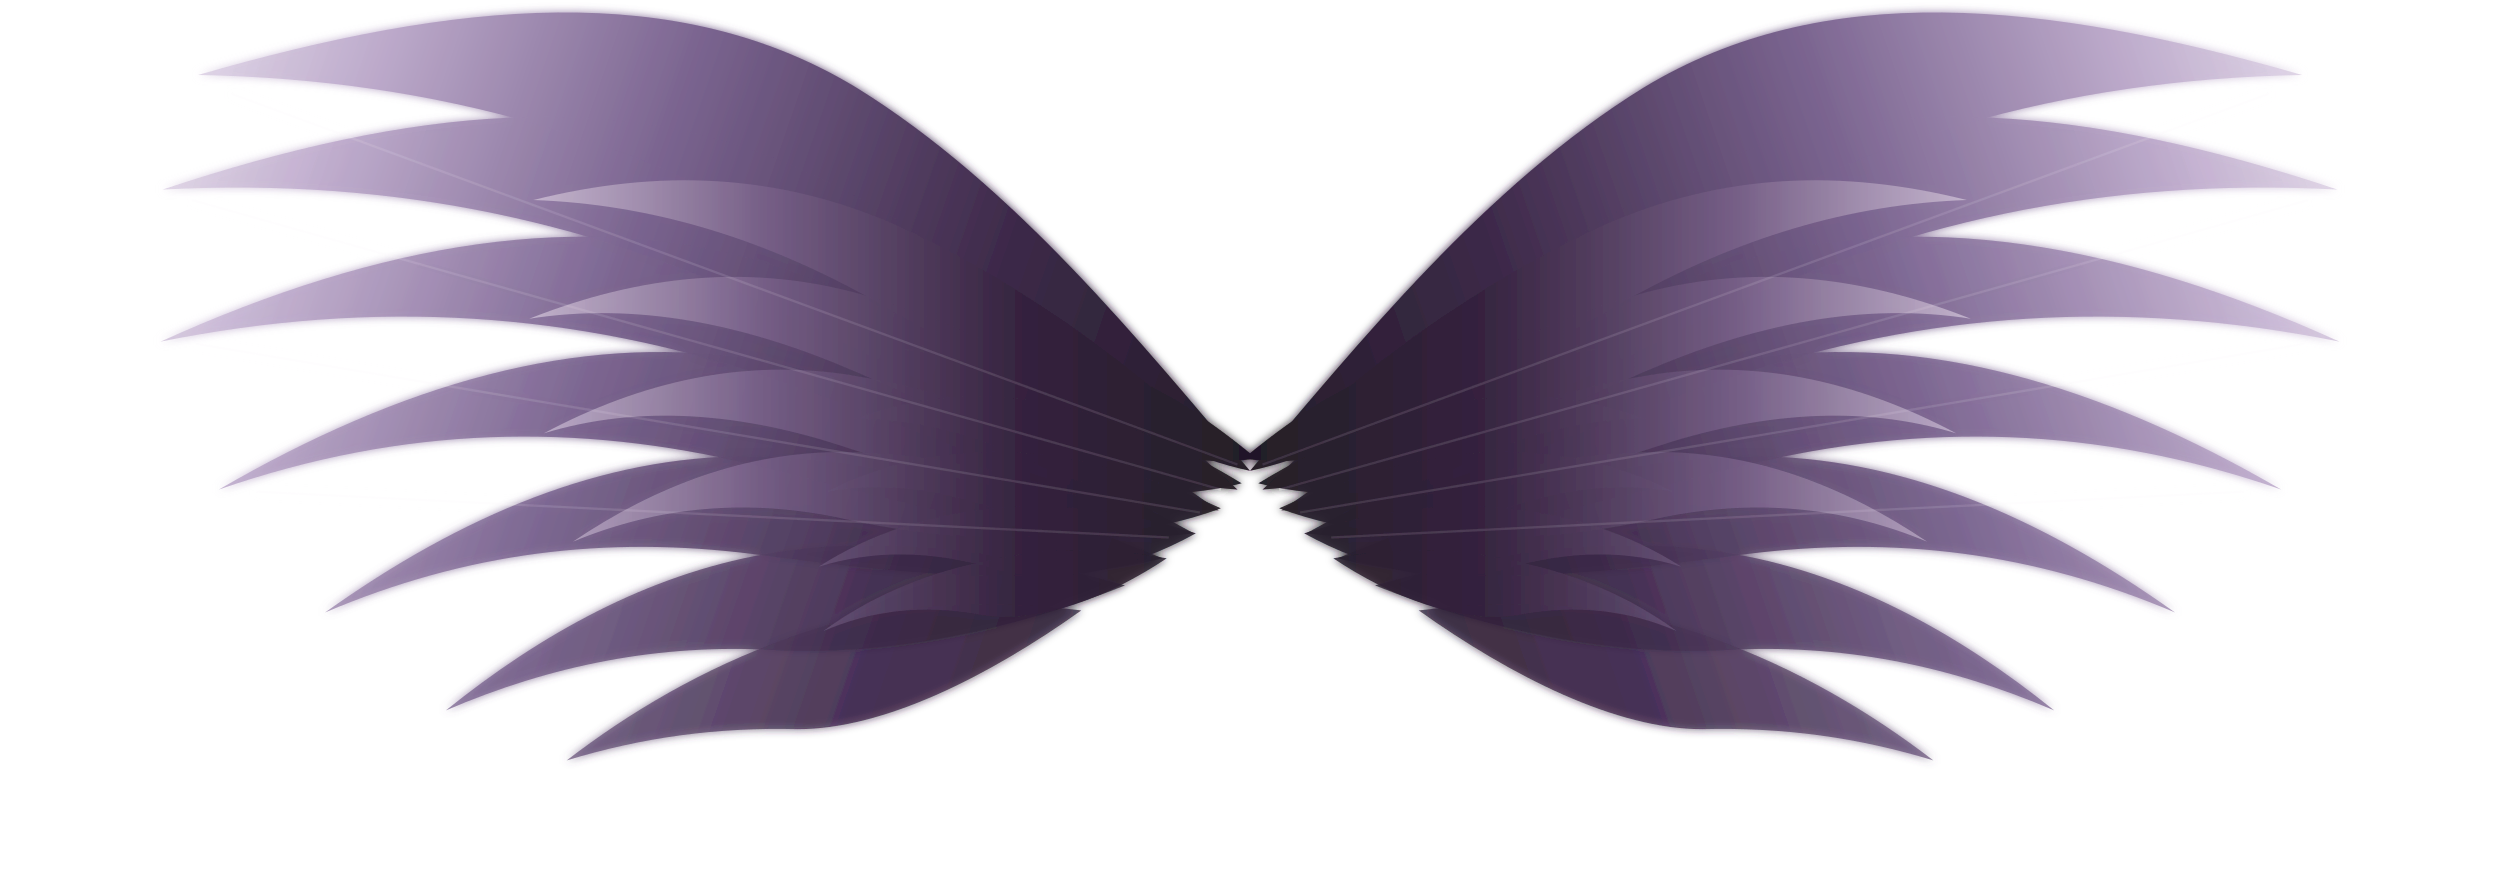
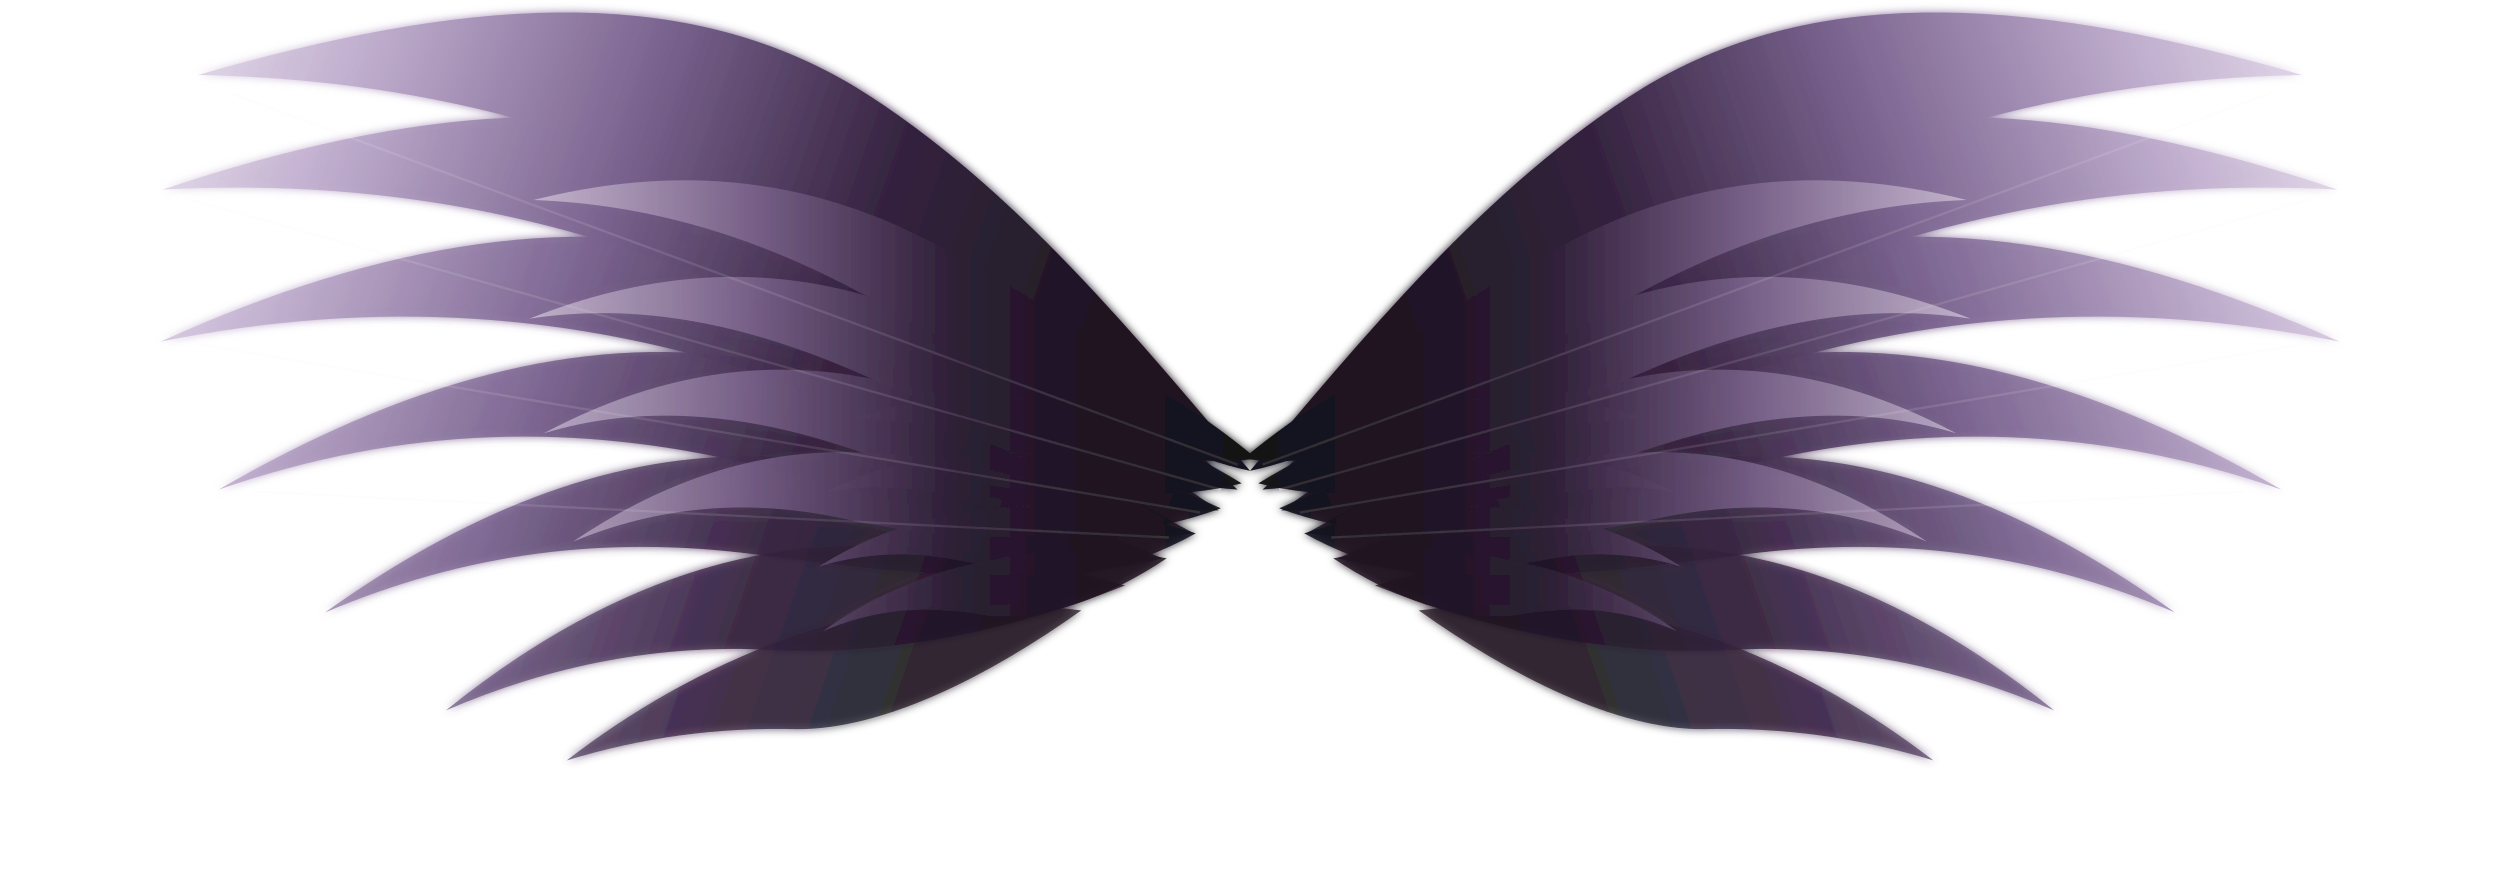
<svg xmlns="http://www.w3.org/2000/svg" viewBox="0 0 1200 430" fill="none">
  <defs>
    <linearGradient id="f" x1="600" y1="230" x2="50" y2="40" gradientUnits="userSpaceOnUse">
-       <stop stop-color="#120817" />
-       <stop offset=".25" stop-color="#2c1739" />
-       <stop offset=".55" stop-color="#705887" />
+       <stop stop-color="#050107" />
+       <stop offset=".18" stop-color="#0d0412" />
+       <stop offset=".36" stop-color="#24102f" />
+       <stop offset=".58" stop-color="#705887" />
      <stop offset=".8" stop-color="#b9a5c8" />
      <stop offset="1" stop-color="#eee7f2" stop-opacity=".92" />
    </linearGradient>
    <linearGradient id="c" x1="600" y1="230" x2="250" y2="230" gradientUnits="userSpaceOnUse">
-       <stop stop-color="#100614" />
-       <stop offset=".32" stop-color="#25112f" />
-       <stop offset=".67" stop-color="#6b527d" />
+       <stop stop-color="#030105" />
+       <stop offset=".2" stop-color="#09020d" />
+       <stop offset=".4" stop-color="#1b0924" />
+       <stop offset=".68" stop-color="#6b527d" />
      <stop offset="1" stop-color="#c9b9d2" stop-opacity=".88" />
    </linearGradient>
    <filter id="g" x="-15%" y="-25%" width="130%" height="160%">
      <feGaussianBlur stdDeviation="2.1" result="b" />
      <feMerge>
        <feMergeNode in="b" />
        <feMergeNode in="SourceGraphic" />
      </feMerge>
    </filter>
  </defs>
  <g filter="url(#g)" opacity=".92">
    <g id="L">
      <path d="M600 226C548 165 487 89 411 42C325 -10 220 0 95 36C211 38 310 68 399 122C480 171 548 215 600 226Z" fill="url(#f)" />
      <path d="M594 235C535 181 467 119 386 82C299 42 198 51 78 91C190 85 290 107 382 153C467 195 535 231 594 235Z" fill="url(#f)" opacity=".96" />
      <path d="M585 245C520 200 449 151 367 126C280 100 183 116 77 164C181 143 276 150 369 181C454 210 521 245 585 245Z" fill="url(#f)" opacity=".92" />
      <path d="M573 256C507 220 436 184 358 172C277 160 193 184 105 235C194 204 278 203 361 223C439 242 509 264 573 256Z" fill="url(#f)" opacity=".88" />
      <path d="M558 268C495 242 429 220 359 219C289 219 222 247 156 294C224 265 291 257 362 266C430 275 497 283 558 268Z" fill="url(#f)" opacity=".83" />
      <path d="M540 281C483 265 425 256 367 266C311 276 260 304 214 341C265 319 317 309 371 312C425 315 485 303 540 281Z" fill="url(#f)" opacity=".78" />
      <path d="M519 293C470 287 423 290 379 306C337 321 302 342 272 365C308 354 344 349 383 350C424 350 474 325 519 293Z" fill="url(#f)" opacity=".72" />
      <path d="M581 210C534 168 485 133 430 108C373 83 316 81 256 96C312 98 366 114 421 145C475 176 531 207 581 210Z" fill="url(#c)" />
      <path d="M570 222C521 187 471 158 416 142C361 126 307 132 254 153C305 145 357 155 412 179C466 203 520 226 570 222Z" fill="url(#c)" opacity=".96" />
      <path d="M557 235C508 207 459 188 408 180C357 172 308 183 261 208C307 194 356 198 407 215C457 232 509 242 557 235Z" fill="url(#c)" opacity=".92" />
      <path d="M543 248C496 228 450 217 404 217C358 217 315 233 275 260C316 243 359 239 405 249C451 259 499 263 543 248Z" fill="url(#c)" opacity=".88" />
      <path d="M603 220C574 196 547 180 517 170C489 161 461 161 434 168C462 171 489 181 516 198C545 216 574 225 603 220Z" fill="url(#c)" />
      <path d="M596 232C563 212 532 199 500 193C468 187 438 191 410 201C439 201 468 208 498 223C530 239 564 240 596 232Z" fill="url(#c)" opacity=".96" />
      <path d="M586 244C551 228 519 219 486 217C454 216 424 222 397 236C425 231 454 235 485 247C518 260 553 256 586 244Z" fill="url(#c)" opacity=".92" />
      <path d="M574 256C540 245 508 241 477 244C446 247 418 256 393 272C419 264 447 264 477 273C508 282 543 273 574 256Z" fill="url(#c)" opacity=".88" />
      <path d="M560 268C528 262 499 263 470 270C442 276 417 287 395 303C418 293 443 290 470 295C499 300 533 286 560 268Z" fill="url(#c)" opacity=".84" />
      <g stroke="#f3edf5" stroke-opacity=".12" stroke-width="1.1">
        <path d="M594 223L111 45" />
        <path d="M586 235L92 96" />
        <path d="M576 246L94 165" />
        <path d="M561 258L123 236" />
      </g>
    </g>
    <g transform="translate(1200 0) scale(-1 1)">
      <use href="#L" />
    </g>
  </g>
</svg>
